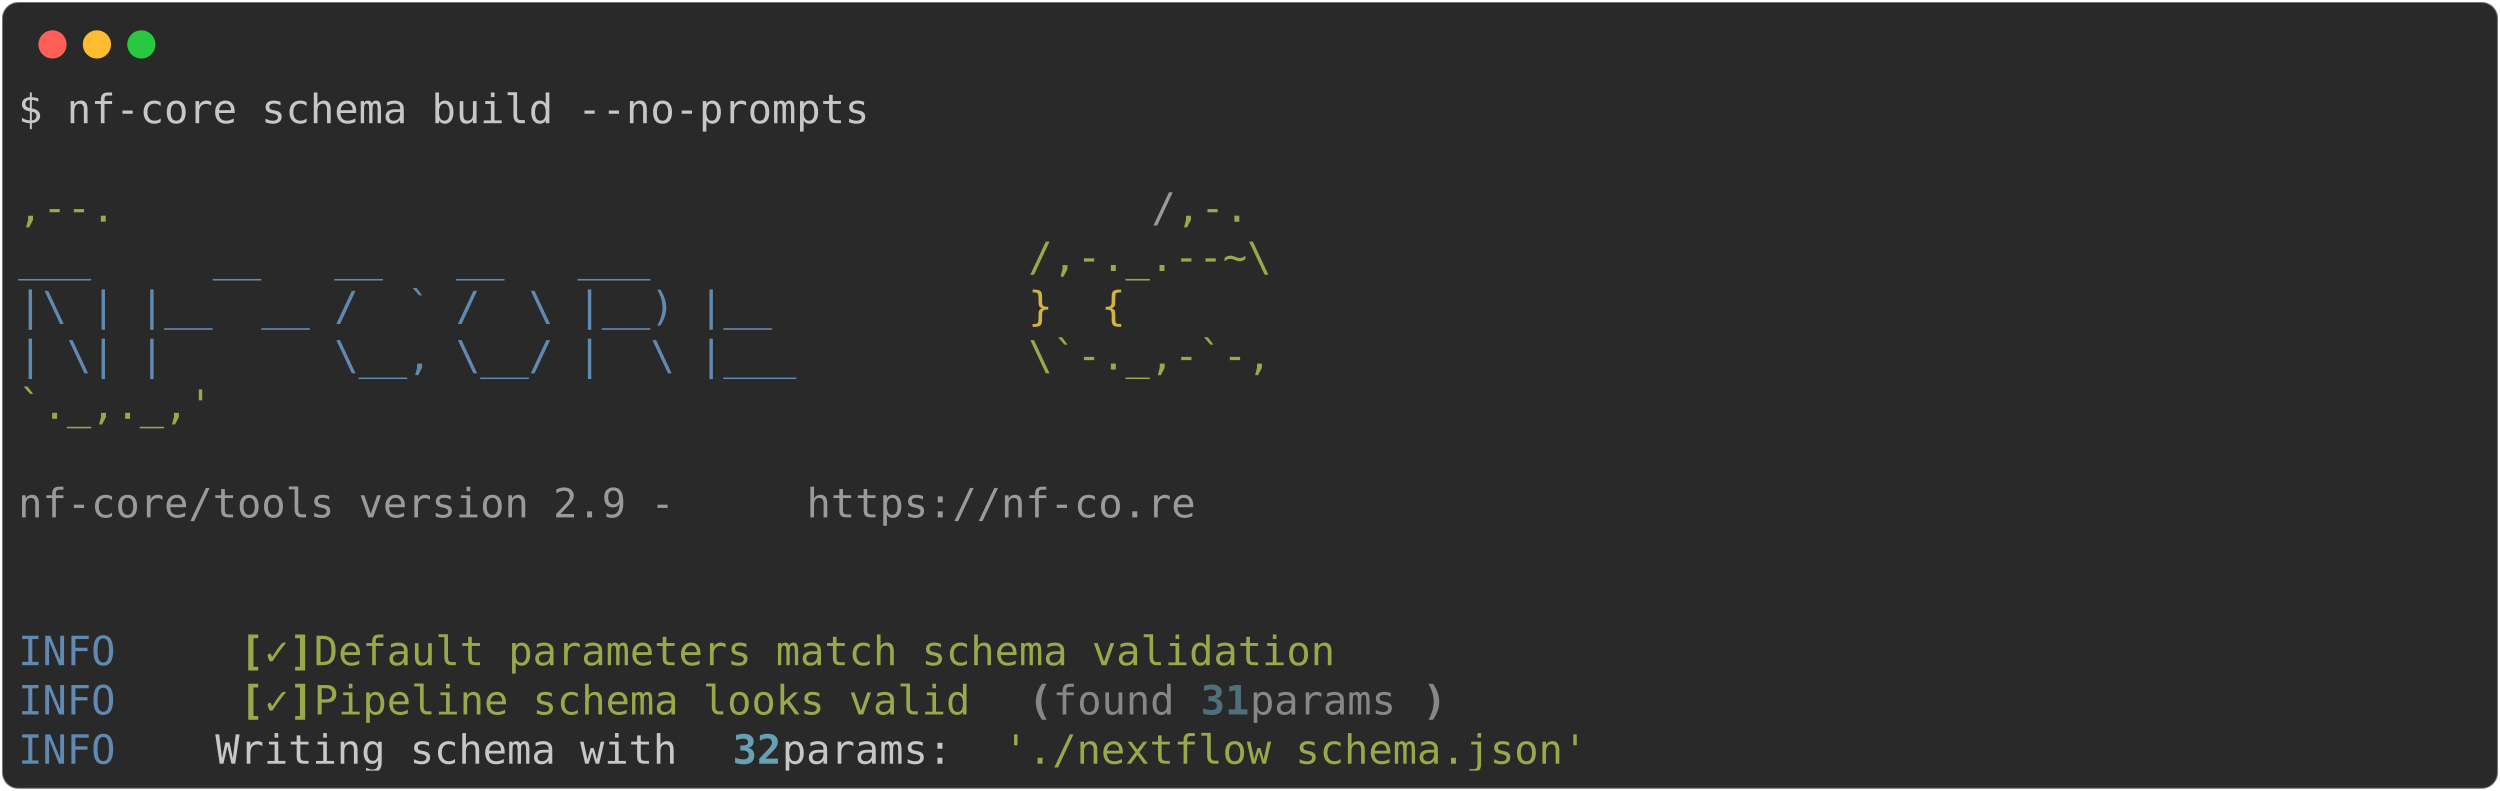
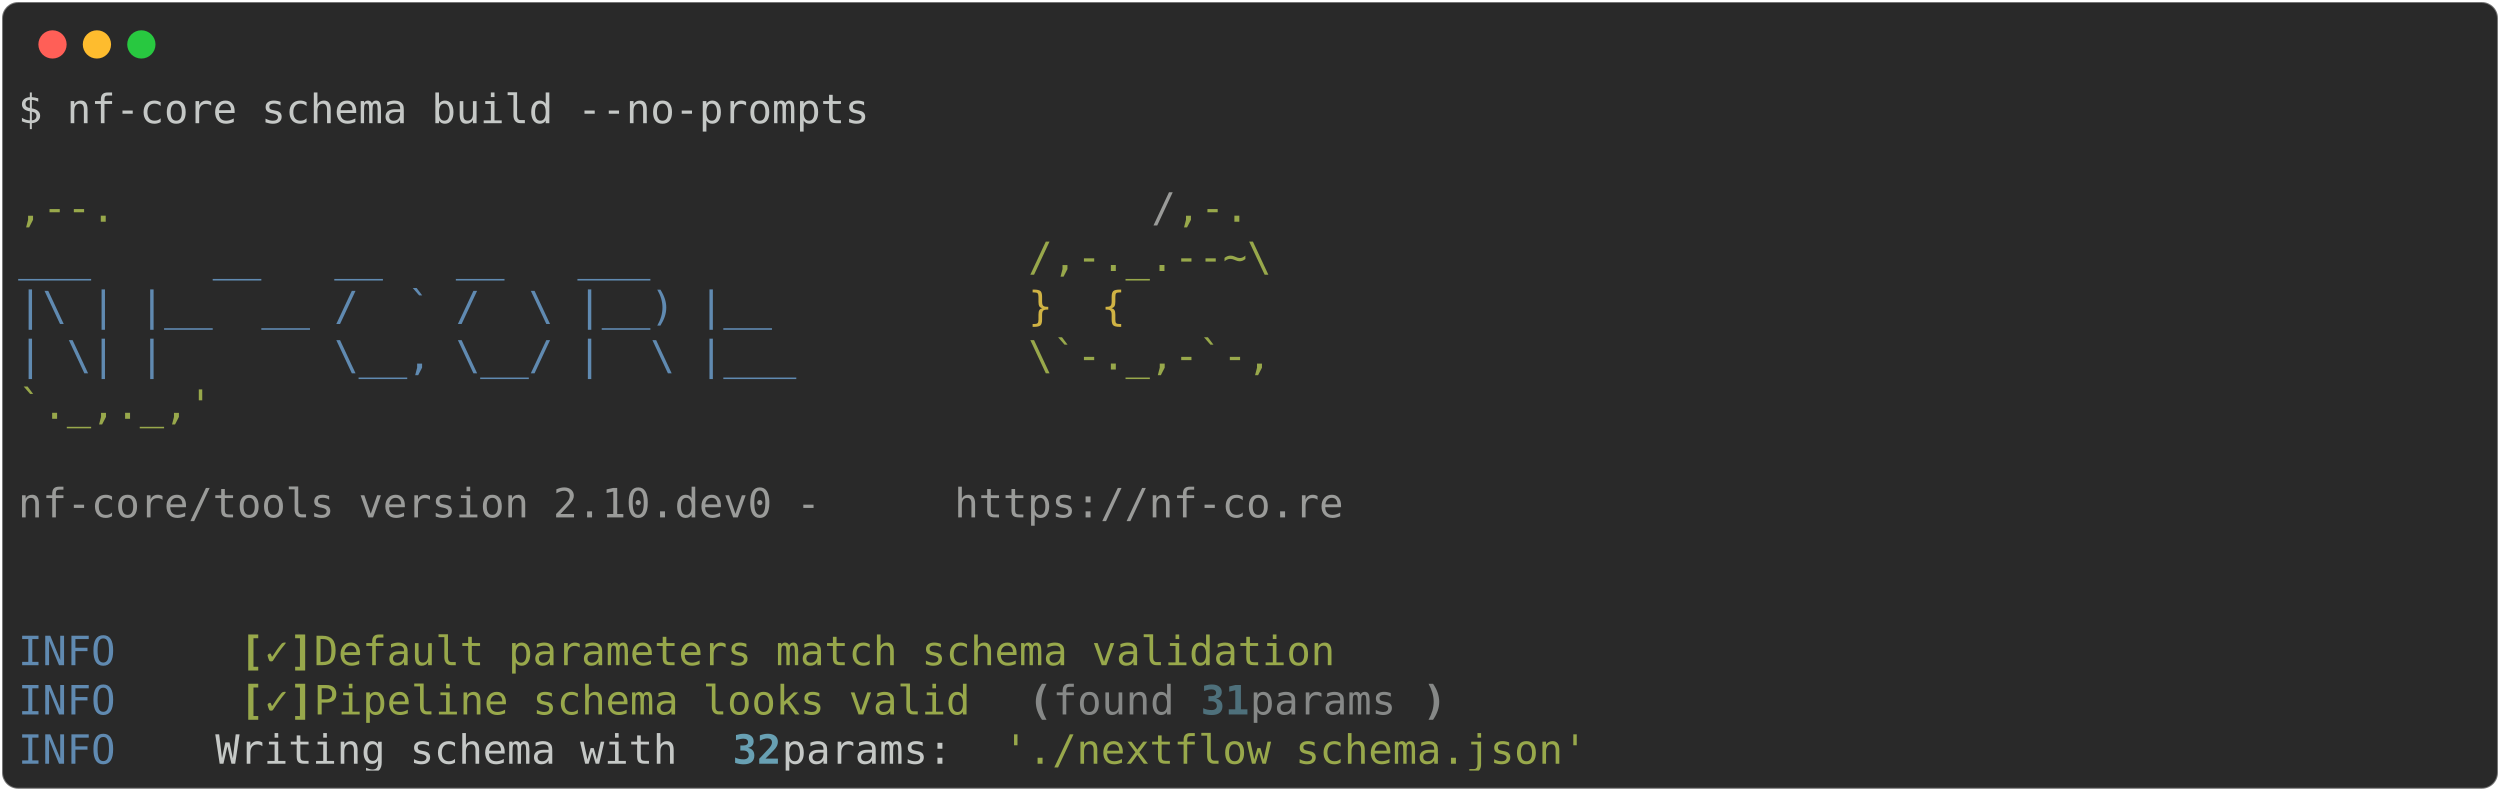
<svg xmlns="http://www.w3.org/2000/svg" class="rich-terminal" viewBox="0 0 1238 391.6">
  <style>

    @font-face {
        font-family: "Fira Code";
        src: local("FiraCode-Regular"),
                url("https://cdnjs.cloudflare.com/ajax/libs/firacode/6.2.0/woff2/FiraCode-Regular.woff2") format("woff2"),
                url("https://cdnjs.cloudflare.com/ajax/libs/firacode/6.2.0/woff/FiraCode-Regular.woff") format("woff");
        font-style: normal;
        font-weight: 400;
    }
    @font-face {
        font-family: "Fira Code";
        src: local("FiraCode-Bold"),
                url("https://cdnjs.cloudflare.com/ajax/libs/firacode/6.2.0/woff2/FiraCode-Bold.woff2") format("woff2"),
                url("https://cdnjs.cloudflare.com/ajax/libs/firacode/6.2.0/woff/FiraCode-Bold.woff") format("woff");
        font-style: bold;
        font-weight: 700;
    }

-     .terminal-3584346773-matrix {
+     .terminal-3559312474-matrix {
        font-family: Fira Code, monospace;
        font-size: 20px;
        line-height: 24.4px;
        font-variant-east-asian: full-width;
    }

-     .terminal-3584346773-title {
+     .terminal-3559312474-title {
        font-size: 18px;
        font-weight: bold;
        font-family: arial;
    }

-     .terminal-3584346773-r1 { fill: #c5c8c6 }
- .terminal-3584346773-r2 { fill: #98a84b }
- .terminal-3584346773-r3 { fill: #9a9b99 }
- .terminal-3584346773-r4 { fill: #608ab1 }
- .terminal-3584346773-r5 { fill: #d0b344 }
- .terminal-3584346773-r6 { fill: #98a84b;font-weight: bold }
- .terminal-3584346773-r7 { fill: #868887;font-weight: bold }
- .terminal-3584346773-r8 { fill: #868887 }
- .terminal-3584346773-r9 { fill: #4e707b;font-weight: bold }
- .terminal-3584346773-r10 { fill: #68a0b3;font-weight: bold }
+     .terminal-3559312474-r1 { fill: #c5c8c6 }
+ .terminal-3559312474-r2 { fill: #98a84b }
+ .terminal-3559312474-r3 { fill: #9a9b99 }
+ .terminal-3559312474-r4 { fill: #608ab1 }
+ .terminal-3559312474-r5 { fill: #d0b344 }
+ .terminal-3559312474-r6 { fill: #98a84b;font-weight: bold }
+ .terminal-3559312474-r7 { fill: #868887;font-weight: bold }
+ .terminal-3559312474-r8 { fill: #868887 }
+ .terminal-3559312474-r9 { fill: #4e707b;font-weight: bold }
+ .terminal-3559312474-r10 { fill: #68a0b3;font-weight: bold }
    </style>
  <defs>
-     <clipPath id="terminal-3584346773-clip-terminal">
+     <clipPath id="terminal-3559312474-clip-terminal">
      <rect x="0" y="0" width="1219.0" height="340.6" />
    </clipPath>
-     <clipPath id="terminal-3584346773-line-0">
+     <clipPath id="terminal-3559312474-line-0">
      <rect x="0" y="1.5" width="1220" height="24.65" />
    </clipPath>
-     <clipPath id="terminal-3584346773-line-1">
+     <clipPath id="terminal-3559312474-line-1">
      <rect x="0" y="25.9" width="1220" height="24.65" />
    </clipPath>
-     <clipPath id="terminal-3584346773-line-2">
+     <clipPath id="terminal-3559312474-line-2">
      <rect x="0" y="50.3" width="1220" height="24.65" />
    </clipPath>
-     <clipPath id="terminal-3584346773-line-3">
+     <clipPath id="terminal-3559312474-line-3">
      <rect x="0" y="74.7" width="1220" height="24.65" />
    </clipPath>
-     <clipPath id="terminal-3584346773-line-4">
+     <clipPath id="terminal-3559312474-line-4">
      <rect x="0" y="99.1" width="1220" height="24.65" />
    </clipPath>
-     <clipPath id="terminal-3584346773-line-5">
+     <clipPath id="terminal-3559312474-line-5">
      <rect x="0" y="123.5" width="1220" height="24.65" />
    </clipPath>
-     <clipPath id="terminal-3584346773-line-6">
+     <clipPath id="terminal-3559312474-line-6">
      <rect x="0" y="147.9" width="1220" height="24.65" />
    </clipPath>
-     <clipPath id="terminal-3584346773-line-7">
+     <clipPath id="terminal-3559312474-line-7">
      <rect x="0" y="172.3" width="1220" height="24.65" />
    </clipPath>
-     <clipPath id="terminal-3584346773-line-8">
+     <clipPath id="terminal-3559312474-line-8">
      <rect x="0" y="196.7" width="1220" height="24.65" />
    </clipPath>
-     <clipPath id="terminal-3584346773-line-9">
+     <clipPath id="terminal-3559312474-line-9">
      <rect x="0" y="221.1" width="1220" height="24.65" />
    </clipPath>
-     <clipPath id="terminal-3584346773-line-10">
+     <clipPath id="terminal-3559312474-line-10">
      <rect x="0" y="245.5" width="1220" height="24.65" />
    </clipPath>
-     <clipPath id="terminal-3584346773-line-11">
+     <clipPath id="terminal-3559312474-line-11">
      <rect x="0" y="269.9" width="1220" height="24.65" />
    </clipPath>
-     <clipPath id="terminal-3584346773-line-12">
+     <clipPath id="terminal-3559312474-line-12">
      <rect x="0" y="294.3" width="1220" height="24.65" />
    </clipPath>
  </defs>
  <rect fill="#292929" stroke="rgba(255,255,255,0.35)" stroke-width="1" x="1" y="1" width="1236" height="389.6" rx="8" />
  <g transform="translate(26,22)">
    <circle cx="0" cy="0" r="7" fill="#ff5f57" />
    <circle cx="22" cy="0" r="7" fill="#febc2e" />
    <circle cx="44" cy="0" r="7" fill="#28c840" />
  </g>
-   <g transform="translate(9, 41)" clip-path="url(#terminal-3584346773-clip-terminal)">
-     <g class="terminal-3584346773-matrix">
-       <text class="terminal-3584346773-r1" x="0" y="20" textLength="427" clip-path="url(#terminal-3584346773-line-0)">$ nf-core schema build --no-prompts</text>
-       <text class="terminal-3584346773-r1" x="1220" y="20" textLength="12.2" clip-path="url(#terminal-3584346773-line-0)">
+   <g transform="translate(9, 41)" clip-path="url(#terminal-3559312474-clip-terminal)">
+     <g class="terminal-3559312474-matrix">
+       <text class="terminal-3559312474-r1" x="0" y="20" textLength="427" clip-path="url(#terminal-3559312474-line-0)">$ nf-core schema build --no-prompts</text>
+       <text class="terminal-3559312474-r1" x="1220" y="20" textLength="12.2" clip-path="url(#terminal-3559312474-line-0)">
</text>
-       <text class="terminal-3584346773-r1" x="1220" y="44.4" textLength="12.2" clip-path="url(#terminal-3584346773-line-1)">
+       <text class="terminal-3559312474-r1" x="1220" y="44.4" textLength="12.2" clip-path="url(#terminal-3559312474-line-1)">
</text>
-       <text class="terminal-3584346773-r2" x="0" y="68.8" textLength="561.2" clip-path="url(#terminal-3584346773-line-2)">                                          ,--.</text>
-       <text class="terminal-3584346773-r3" x="561.2" y="68.8" textLength="12.2" clip-path="url(#terminal-3584346773-line-2)">/</text>
-       <text class="terminal-3584346773-r2" x="573.4" y="68.8" textLength="36.6" clip-path="url(#terminal-3584346773-line-2)">,-.</text>
-       <text class="terminal-3584346773-r1" x="1220" y="68.8" textLength="12.2" clip-path="url(#terminal-3584346773-line-2)">
+       <text class="terminal-3559312474-r2" x="0" y="68.8" textLength="561.2" clip-path="url(#terminal-3559312474-line-2)">                                          ,--.</text>
+       <text class="terminal-3559312474-r3" x="561.2" y="68.8" textLength="12.2" clip-path="url(#terminal-3559312474-line-2)">/</text>
+       <text class="terminal-3559312474-r2" x="573.4" y="68.8" textLength="36.6" clip-path="url(#terminal-3559312474-line-2)">,-.</text>
+       <text class="terminal-3559312474-r1" x="1220" y="68.8" textLength="12.2" clip-path="url(#terminal-3559312474-line-2)">
</text>
-       <text class="terminal-3584346773-r4" x="0" y="93.2" textLength="500.2" clip-path="url(#terminal-3584346773-line-3)">          ___     __   __   __   ___     </text>
-       <text class="terminal-3584346773-r2" x="500.2" y="93.2" textLength="122" clip-path="url(#terminal-3584346773-line-3)">/,-._.--~\</text>
-       <text class="terminal-3584346773-r1" x="1220" y="93.2" textLength="12.2" clip-path="url(#terminal-3584346773-line-3)">
+       <text class="terminal-3559312474-r4" x="0" y="93.2" textLength="500.2" clip-path="url(#terminal-3559312474-line-3)">          ___     __   __   __   ___     </text>
+       <text class="terminal-3559312474-r2" x="500.2" y="93.2" textLength="122" clip-path="url(#terminal-3559312474-line-3)">/,-._.--~\</text>
+       <text class="terminal-3559312474-r1" x="1220" y="93.2" textLength="12.2" clip-path="url(#terminal-3559312474-line-3)">
</text>
-       <text class="terminal-3584346773-r4" x="0" y="117.6" textLength="500.2" clip-path="url(#terminal-3584346773-line-4)">    |\ | |__  __ /  ` /  \ |__) |__      </text>
-       <text class="terminal-3584346773-r5" x="500.2" y="117.6" textLength="85.4" clip-path="url(#terminal-3584346773-line-4)">   }  {</text>
-       <text class="terminal-3584346773-r1" x="1220" y="117.6" textLength="12.2" clip-path="url(#terminal-3584346773-line-4)">
+       <text class="terminal-3559312474-r4" x="0" y="117.6" textLength="500.2" clip-path="url(#terminal-3559312474-line-4)">    |\ | |__  __ /  ` /  \ |__) |__      </text>
+       <text class="terminal-3559312474-r5" x="500.2" y="117.6" textLength="85.4" clip-path="url(#terminal-3559312474-line-4)">   }  {</text>
+       <text class="terminal-3559312474-r1" x="1220" y="117.6" textLength="12.2" clip-path="url(#terminal-3559312474-line-4)">
</text>
-       <text class="terminal-3584346773-r4" x="0" y="142" textLength="500.2" clip-path="url(#terminal-3584346773-line-5)">    | \| |       \__, \__/ |  \ |___     </text>
-       <text class="terminal-3584346773-r2" x="500.2" y="142" textLength="122" clip-path="url(#terminal-3584346773-line-5)">\`-._,-`-,</text>
-       <text class="terminal-3584346773-r1" x="1220" y="142" textLength="12.2" clip-path="url(#terminal-3584346773-line-5)">
+       <text class="terminal-3559312474-r4" x="0" y="142" textLength="500.2" clip-path="url(#terminal-3559312474-line-5)">    | \| |       \__, \__/ |  \ |___     </text>
+       <text class="terminal-3559312474-r2" x="500.2" y="142" textLength="122" clip-path="url(#terminal-3559312474-line-5)">\`-._,-`-,</text>
+       <text class="terminal-3559312474-r1" x="1220" y="142" textLength="12.2" clip-path="url(#terminal-3559312474-line-5)">
</text>
-       <text class="terminal-3584346773-r2" x="0" y="166.4" textLength="610" clip-path="url(#terminal-3584346773-line-6)">                                          `._,._,'</text>
-       <text class="terminal-3584346773-r1" x="1220" y="166.4" textLength="12.2" clip-path="url(#terminal-3584346773-line-6)">
+       <text class="terminal-3559312474-r2" x="0" y="166.4" textLength="610" clip-path="url(#terminal-3559312474-line-6)">                                          `._,._,'</text>
+       <text class="terminal-3559312474-r1" x="1220" y="166.4" textLength="12.2" clip-path="url(#terminal-3559312474-line-6)">
</text>
-       <text class="terminal-3584346773-r1" x="1220" y="190.8" textLength="12.2" clip-path="url(#terminal-3584346773-line-7)">
+       <text class="terminal-3559312474-r1" x="1220" y="190.8" textLength="12.2" clip-path="url(#terminal-3559312474-line-7)">
</text>
-       <text class="terminal-3584346773-r3" x="0" y="215.2" textLength="390.4" clip-path="url(#terminal-3584346773-line-8)">    nf-core/tools version 2.9 - </text>
-       <text class="terminal-3584346773-r3" x="390.4" y="215.2" textLength="195.2" clip-path="url(#terminal-3584346773-line-8)">https://nf-co.re</text>
-       <text class="terminal-3584346773-r1" x="1220" y="215.2" textLength="12.2" clip-path="url(#terminal-3584346773-line-8)">
+       <text class="terminal-3559312474-r3" x="0" y="215.2" textLength="463.6" clip-path="url(#terminal-3559312474-line-8)">    nf-core/tools version 2.10.dev0 - </text>
+       <text class="terminal-3559312474-r3" x="463.6" y="215.2" textLength="195.2" clip-path="url(#terminal-3559312474-line-8)">https://nf-co.re</text>
+       <text class="terminal-3559312474-r1" x="1220" y="215.2" textLength="12.2" clip-path="url(#terminal-3559312474-line-8)">
</text>
-       <text class="terminal-3584346773-r1" x="1220" y="239.6" textLength="12.2" clip-path="url(#terminal-3584346773-line-9)">
+       <text class="terminal-3559312474-r1" x="1220" y="239.6" textLength="12.2" clip-path="url(#terminal-3559312474-line-9)">
</text>
-       <text class="terminal-3584346773-r1" x="1220" y="264" textLength="12.2" clip-path="url(#terminal-3584346773-line-10)">
+       <text class="terminal-3559312474-r1" x="1220" y="264" textLength="12.2" clip-path="url(#terminal-3559312474-line-10)">
</text>
-       <text class="terminal-3584346773-r4" x="0" y="288.4" textLength="97.6" clip-path="url(#terminal-3584346773-line-11)">INFO    </text>
-       <text class="terminal-3584346773-r6" x="109.8" y="288.4" textLength="12.2" clip-path="url(#terminal-3584346773-line-11)">[</text>
-       <text class="terminal-3584346773-r2" x="122" y="288.4" textLength="12.2" clip-path="url(#terminal-3584346773-line-11)">✓</text>
-       <text class="terminal-3584346773-r6" x="134.2" y="288.4" textLength="12.2" clip-path="url(#terminal-3584346773-line-11)">]</text>
-       <text class="terminal-3584346773-r2" x="146.4" y="288.4" textLength="524.6" clip-path="url(#terminal-3584346773-line-11)"> Default parameters match schema validation</text>
-       <text class="terminal-3584346773-r1" x="1220" y="288.4" textLength="12.2" clip-path="url(#terminal-3584346773-line-11)">
+       <text class="terminal-3559312474-r4" x="0" y="288.4" textLength="97.6" clip-path="url(#terminal-3559312474-line-11)">INFO    </text>
+       <text class="terminal-3559312474-r6" x="109.8" y="288.4" textLength="12.2" clip-path="url(#terminal-3559312474-line-11)">[</text>
+       <text class="terminal-3559312474-r2" x="122" y="288.4" textLength="12.2" clip-path="url(#terminal-3559312474-line-11)">✓</text>
+       <text class="terminal-3559312474-r6" x="134.2" y="288.4" textLength="12.2" clip-path="url(#terminal-3559312474-line-11)">]</text>
+       <text class="terminal-3559312474-r2" x="146.4" y="288.4" textLength="524.6" clip-path="url(#terminal-3559312474-line-11)"> Default parameters match schema validation</text>
+       <text class="terminal-3559312474-r1" x="1220" y="288.4" textLength="12.2" clip-path="url(#terminal-3559312474-line-11)">
</text>
-       <text class="terminal-3584346773-r4" x="0" y="312.8" textLength="97.6" clip-path="url(#terminal-3584346773-line-12)">INFO    </text>
-       <text class="terminal-3584346773-r6" x="109.8" y="312.8" textLength="12.2" clip-path="url(#terminal-3584346773-line-12)">[</text>
-       <text class="terminal-3584346773-r2" x="122" y="312.8" textLength="12.2" clip-path="url(#terminal-3584346773-line-12)">✓</text>
-       <text class="terminal-3584346773-r6" x="134.2" y="312.8" textLength="12.2" clip-path="url(#terminal-3584346773-line-12)">]</text>
-       <text class="terminal-3584346773-r2" x="146.4" y="312.8" textLength="341.6" clip-path="url(#terminal-3584346773-line-12)"> Pipeline schema looks valid</text>
-       <text class="terminal-3584346773-r7" x="500.2" y="312.8" textLength="12.2" clip-path="url(#terminal-3584346773-line-12)">(</text>
-       <text class="terminal-3584346773-r8" x="512.4" y="312.8" textLength="73.2" clip-path="url(#terminal-3584346773-line-12)">found </text>
-       <text class="terminal-3584346773-r9" x="585.6" y="312.8" textLength="24.4" clip-path="url(#terminal-3584346773-line-12)">31</text>
-       <text class="terminal-3584346773-r8" x="610" y="312.8" textLength="85.4" clip-path="url(#terminal-3584346773-line-12)"> params</text>
-       <text class="terminal-3584346773-r7" x="695.4" y="312.8" textLength="12.2" clip-path="url(#terminal-3584346773-line-12)">)</text>
-       <text class="terminal-3584346773-r1" x="1220" y="312.8" textLength="12.2" clip-path="url(#terminal-3584346773-line-12)">
+       <text class="terminal-3559312474-r4" x="0" y="312.8" textLength="97.6" clip-path="url(#terminal-3559312474-line-12)">INFO    </text>
+       <text class="terminal-3559312474-r6" x="109.8" y="312.8" textLength="12.2" clip-path="url(#terminal-3559312474-line-12)">[</text>
+       <text class="terminal-3559312474-r2" x="122" y="312.8" textLength="12.2" clip-path="url(#terminal-3559312474-line-12)">✓</text>
+       <text class="terminal-3559312474-r6" x="134.2" y="312.8" textLength="12.2" clip-path="url(#terminal-3559312474-line-12)">]</text>
+       <text class="terminal-3559312474-r2" x="146.4" y="312.8" textLength="341.6" clip-path="url(#terminal-3559312474-line-12)"> Pipeline schema looks valid</text>
+       <text class="terminal-3559312474-r7" x="500.2" y="312.8" textLength="12.2" clip-path="url(#terminal-3559312474-line-12)">(</text>
+       <text class="terminal-3559312474-r8" x="512.4" y="312.8" textLength="73.2" clip-path="url(#terminal-3559312474-line-12)">found </text>
+       <text class="terminal-3559312474-r9" x="585.6" y="312.8" textLength="24.4" clip-path="url(#terminal-3559312474-line-12)">31</text>
+       <text class="terminal-3559312474-r8" x="610" y="312.8" textLength="85.4" clip-path="url(#terminal-3559312474-line-12)"> params</text>
+       <text class="terminal-3559312474-r7" x="695.4" y="312.8" textLength="12.2" clip-path="url(#terminal-3559312474-line-12)">)</text>
+       <text class="terminal-3559312474-r1" x="1220" y="312.8" textLength="12.2" clip-path="url(#terminal-3559312474-line-12)">
</text>
-       <text class="terminal-3584346773-r4" x="0" y="337.2" textLength="97.6" clip-path="url(#terminal-3584346773-line-13)">INFO    </text>
-       <text class="terminal-3584346773-r1" x="97.6" y="337.2" textLength="256.2" clip-path="url(#terminal-3584346773-line-13)"> Writing schema with </text>
-       <text class="terminal-3584346773-r10" x="353.8" y="337.2" textLength="24.4" clip-path="url(#terminal-3584346773-line-13)">32</text>
-       <text class="terminal-3584346773-r1" x="378.2" y="337.2" textLength="109.8" clip-path="url(#terminal-3584346773-line-13)"> params: </text>
-       <text class="terminal-3584346773-r2" x="488" y="337.2" textLength="292.8" clip-path="url(#terminal-3584346773-line-13)">'./nextflow_schema.json'</text>
-       <text class="terminal-3584346773-r1" x="1220" y="337.2" textLength="12.2" clip-path="url(#terminal-3584346773-line-13)">
+       <text class="terminal-3559312474-r4" x="0" y="337.2" textLength="97.6" clip-path="url(#terminal-3559312474-line-13)">INFO    </text>
+       <text class="terminal-3559312474-r1" x="97.6" y="337.2" textLength="256.2" clip-path="url(#terminal-3559312474-line-13)"> Writing schema with </text>
+       <text class="terminal-3559312474-r10" x="353.8" y="337.2" textLength="24.4" clip-path="url(#terminal-3559312474-line-13)">32</text>
+       <text class="terminal-3559312474-r1" x="378.2" y="337.2" textLength="109.8" clip-path="url(#terminal-3559312474-line-13)"> params: </text>
+       <text class="terminal-3559312474-r2" x="488" y="337.2" textLength="292.8" clip-path="url(#terminal-3559312474-line-13)">'./nextflow_schema.json'</text>
+       <text class="terminal-3559312474-r1" x="1220" y="337.2" textLength="12.2" clip-path="url(#terminal-3559312474-line-13)">
</text>
    </g>
  </g>
</svg>
